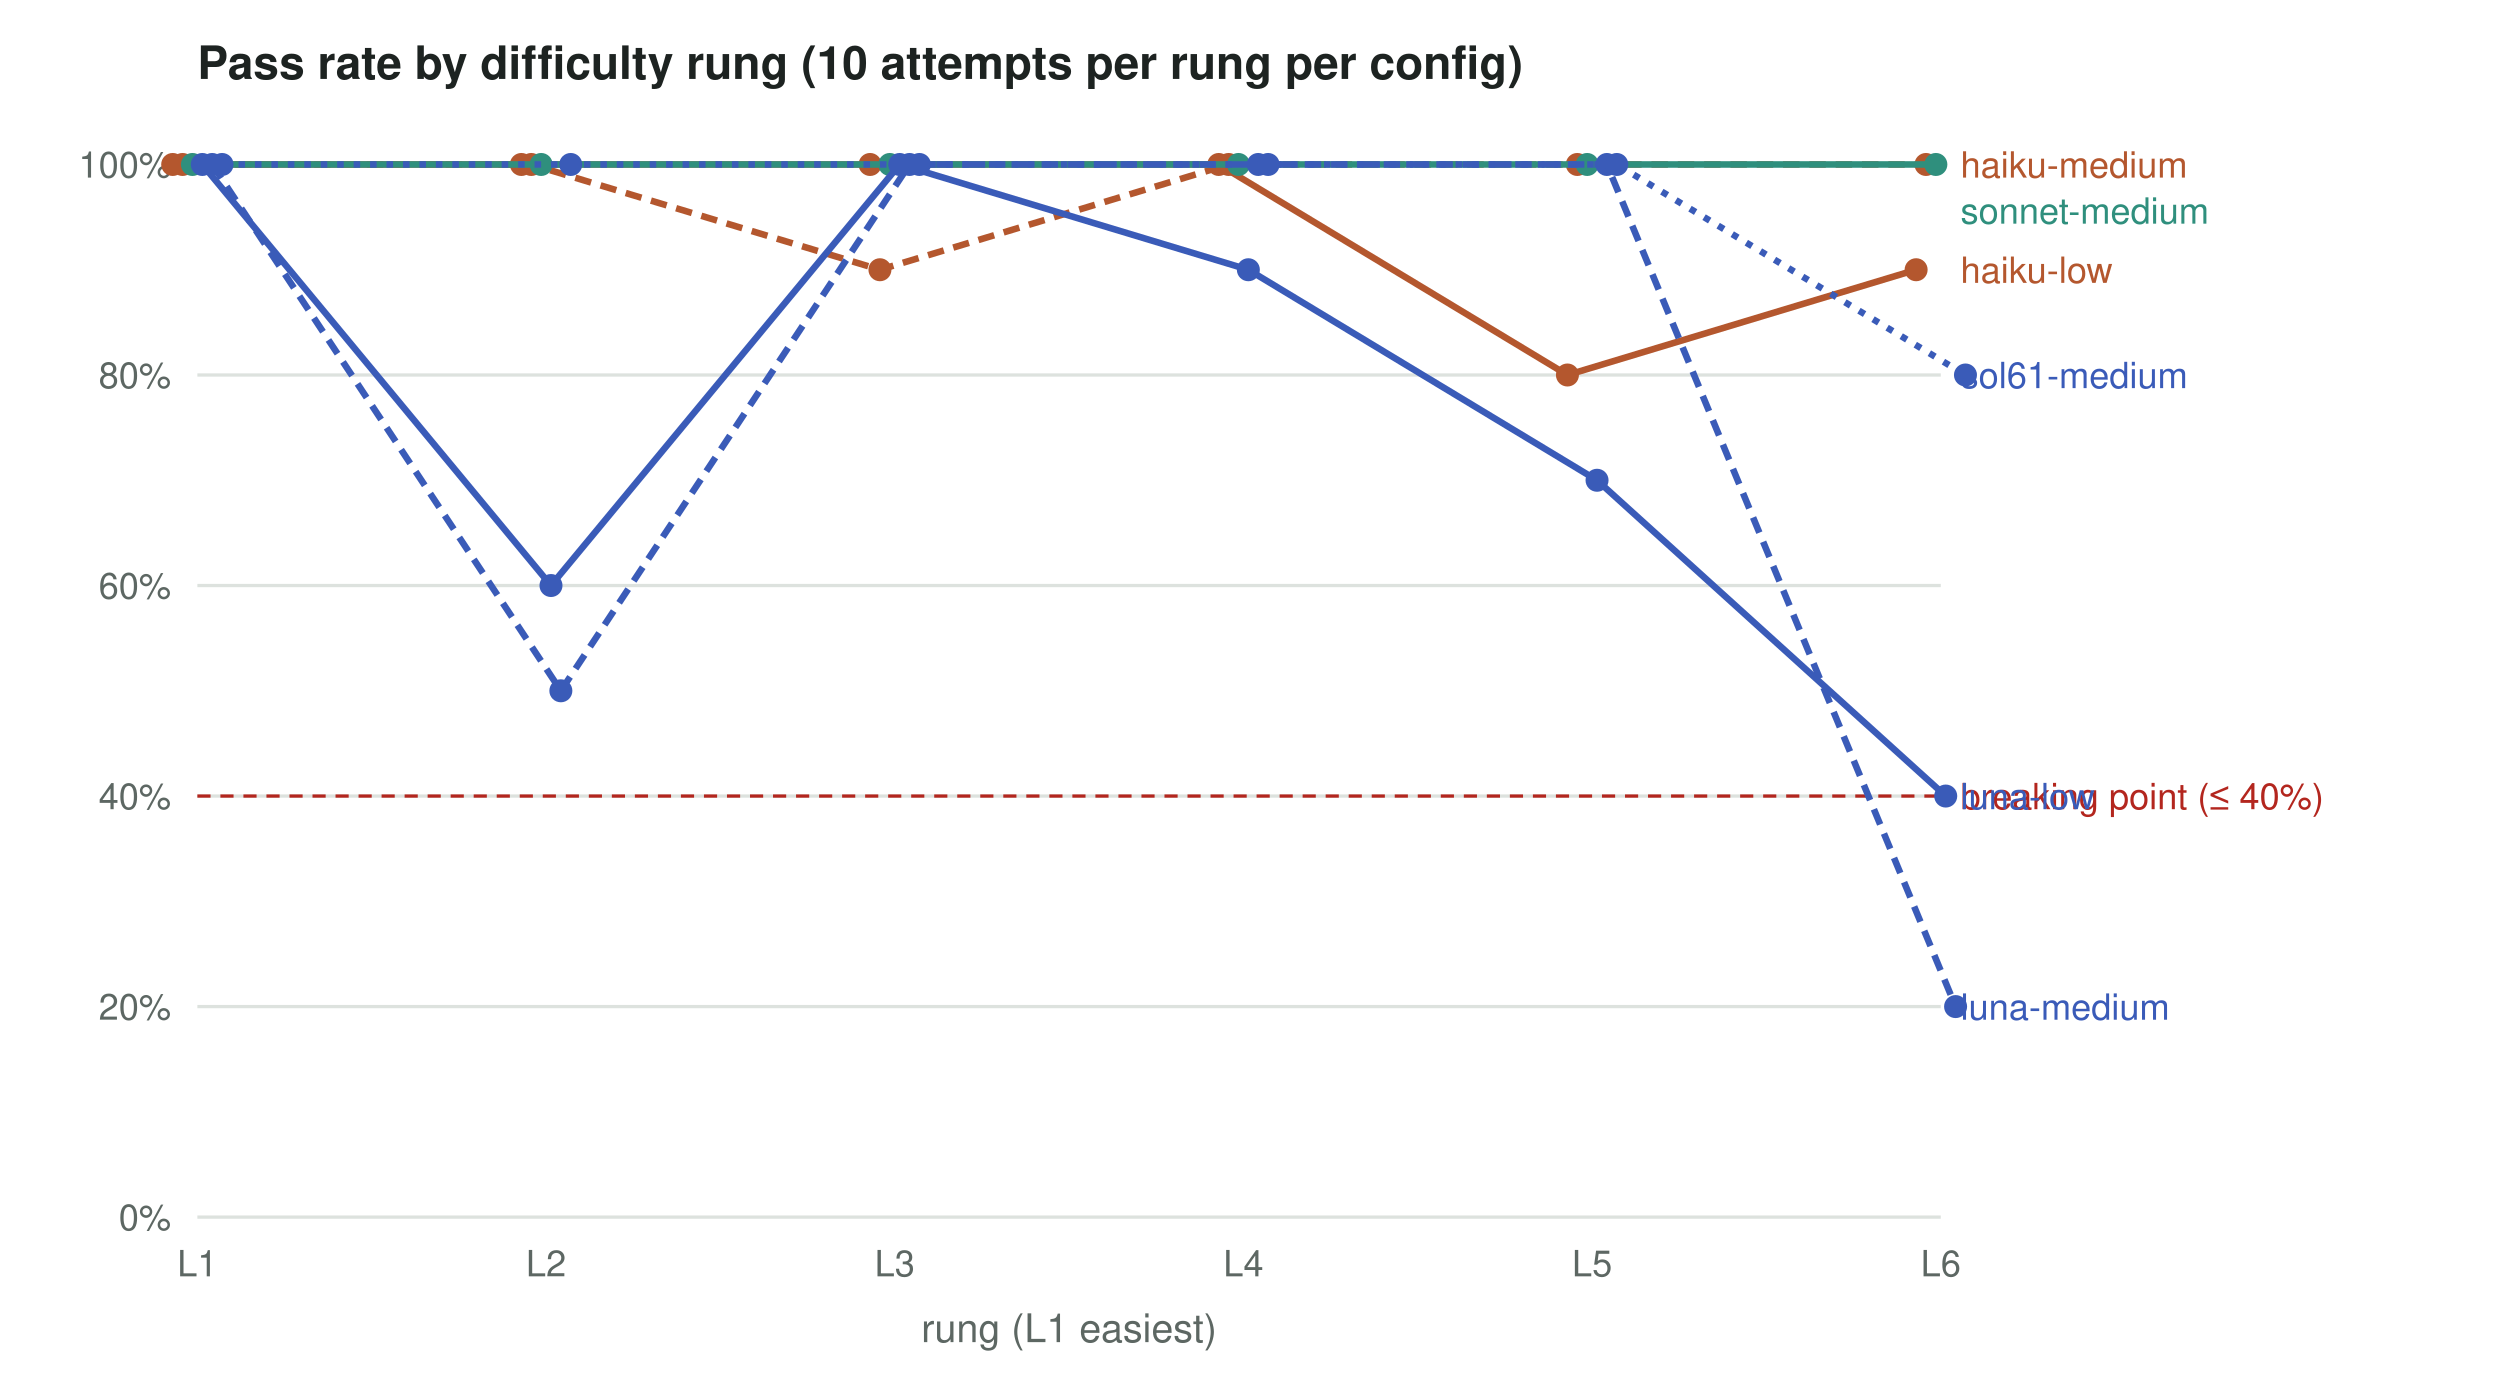
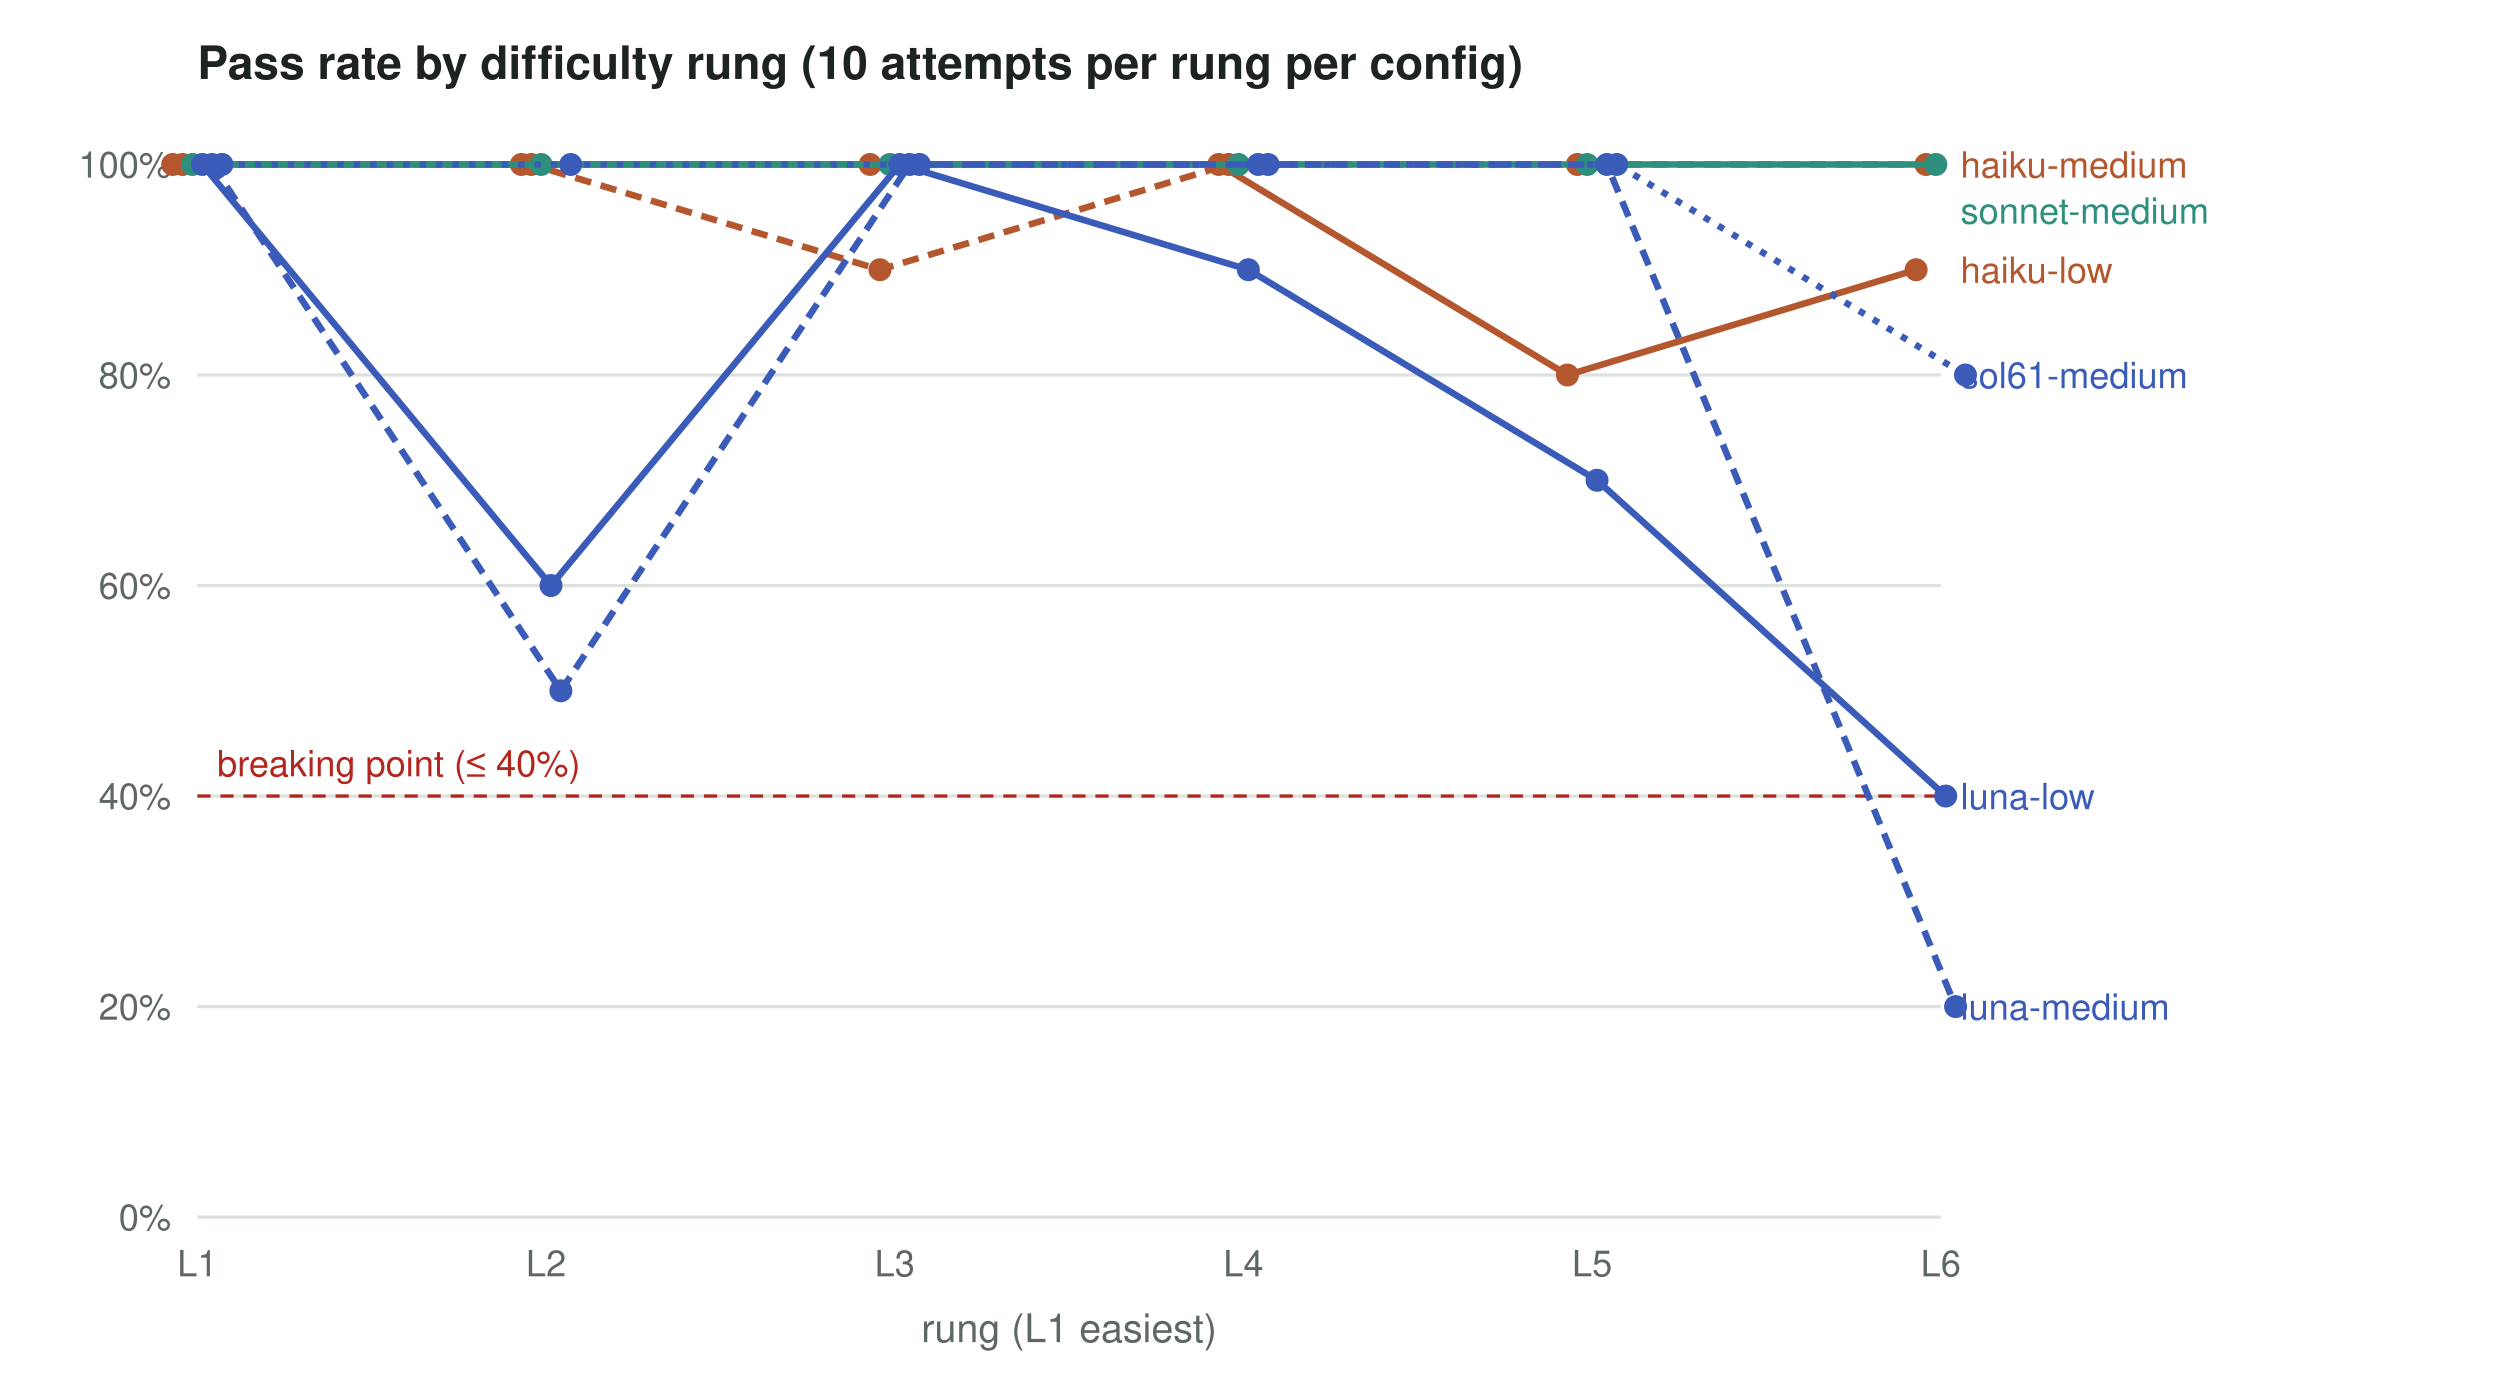
<svg xmlns="http://www.w3.org/2000/svg" viewBox="0 0 760 420" width="760" height="420" font-family="Hanken Grotesk, -apple-system, Segoe UI, Helvetica, Arial, sans-serif" font-size="12">
  <rect width="760" height="420" fill="var(--panel,#ffffff)" />
  <text x="60.0" y="24.0" font-size="14" text-anchor="start" style="fill:var(--fg,#1d2321)" font-weight="600">Pass rate by difficulty rung (10 attempts per rung per config)</text>
  <line x1="60" x2="590" y1="370.0" y2="370.0" stroke="var(--line,#dde2de)" />
  <text x="52.0" y="374.0" font-size="11" text-anchor="end" style="fill:var(--muted,#5d6763)" font-weight="normal">0%</text>
  <line x1="60" x2="590" y1="306.0" y2="306.0" stroke="var(--line,#dde2de)" />
  <text x="52.0" y="310.0" font-size="11" text-anchor="end" style="fill:var(--muted,#5d6763)" font-weight="normal">20%</text>
  <line x1="60" x2="590" y1="242.0" y2="242.0" stroke="var(--line,#dde2de)" />
  <text x="52.0" y="246.0" font-size="11" text-anchor="end" style="fill:var(--muted,#5d6763)" font-weight="normal">40%</text>
  <line x1="60" x2="590" y1="178.0" y2="178.0" stroke="var(--line,#dde2de)" />
  <text x="52.0" y="182.0" font-size="11" text-anchor="end" style="fill:var(--muted,#5d6763)" font-weight="normal">60%</text>
  <line x1="60" x2="590" y1="114.0" y2="114.0" stroke="var(--line,#dde2de)" />
  <text x="52.0" y="118.0" font-size="11" text-anchor="end" style="fill:var(--muted,#5d6763)" font-weight="normal">80%</text>
  <line x1="60" x2="590" y1="50.0" y2="50.0" stroke="var(--line,#dde2de)" />
  <text x="52.0" y="54.0" font-size="11" text-anchor="end" style="fill:var(--muted,#5d6763)" font-weight="normal">100%</text>
  <line x1="60" x2="590" y1="242.0" y2="242.0" stroke="var(--bad,#b3261e)" stroke-dasharray="4 3" />
-   <text x="596.0" y="246.0" font-size="11" text-anchor="start" style="fill:var(--bad,#b3261e)" font-weight="normal">breaking point (≤ 40%)</text>
+   <text x="66.0" y="236.0" font-size="11" text-anchor="start" style="fill:var(--bad,#b3261e)" font-weight="normal">breaking point (≤ 40%)</text>
  <text x="60.0" y="388.0" font-size="11" text-anchor="middle" style="fill:var(--muted,#5d6763)" font-weight="normal">L1</text>
  <text x="166.0" y="388.0" font-size="11" text-anchor="middle" style="fill:var(--muted,#5d6763)" font-weight="normal">L2</text>
  <text x="272.0" y="388.0" font-size="11" text-anchor="middle" style="fill:var(--muted,#5d6763)" font-weight="normal">L3</text>
  <text x="378.0" y="388.0" font-size="11" text-anchor="middle" style="fill:var(--muted,#5d6763)" font-weight="normal">L4</text>
  <text x="484.0" y="388.0" font-size="11" text-anchor="middle" style="fill:var(--muted,#5d6763)" font-weight="normal">L5</text>
  <text x="590.0" y="388.0" font-size="11" text-anchor="middle" style="fill:var(--muted,#5d6763)" font-weight="normal">L6</text>
  <text x="325.0" y="408.0" font-size="12" text-anchor="middle" style="fill:var(--muted,#5d6763)" font-weight="normal">rung (L1 easiest)</text>
  <polyline points="52.5,50.0 158.5,50.0 264.5,50.0 370.5,50.0 476.5,114.0 582.5,82.0" fill="none" stroke="var(--claude,#b4572e)" stroke-width="2" />
  <circle cx="52.5" cy="50.0" r="3.5" fill="var(--claude,#b4572e)" />
  <circle cx="158.5" cy="50.0" r="3.5" fill="var(--claude,#b4572e)" />
  <circle cx="264.5" cy="50.0" r="3.5" fill="var(--claude,#b4572e)" />
  <circle cx="370.5" cy="50.0" r="3.5" fill="var(--claude,#b4572e)" />
  <circle cx="476.5" cy="114.0" r="3.5" fill="var(--claude,#b4572e)" />
  <circle cx="582.5" cy="82.0" r="3.5" fill="var(--claude,#b4572e)" />
  <polyline points="55.5,50.0 161.5,50.0 267.5,82.0 373.5,50.0 479.5,50.0 585.5,50.0" fill="none" stroke="var(--claude,#b4572e)" stroke-width="2" stroke-dasharray="5 3" />
  <circle cx="55.5" cy="50.0" r="3.5" fill="var(--claude,#b4572e)" />
  <circle cx="161.5" cy="50.0" r="3.5" fill="var(--claude,#b4572e)" />
  <circle cx="267.5" cy="82.0" r="3.5" fill="var(--claude,#b4572e)" />
  <circle cx="373.5" cy="50.0" r="3.5" fill="var(--claude,#b4572e)" />
  <circle cx="479.5" cy="50.0" r="3.5" fill="var(--claude,#b4572e)" />
  <circle cx="585.5" cy="50.0" r="3.5" fill="var(--claude,#b4572e)" />
  <polyline points="58.5,50.0 164.5,50.0 270.5,50.0 376.5,50.0 482.5,50.0 588.5,50.0" fill="none" stroke="var(--sonnet,#2f8f7d)" stroke-width="2" />
  <circle cx="58.5" cy="50.0" r="3.5" fill="var(--sonnet,#2f8f7d)" />
  <circle cx="164.5" cy="50.0" r="3.5" fill="var(--sonnet,#2f8f7d)" />
  <circle cx="270.5" cy="50.0" r="3.5" fill="var(--sonnet,#2f8f7d)" />
  <circle cx="376.5" cy="50.0" r="3.5" fill="var(--sonnet,#2f8f7d)" />
  <circle cx="482.5" cy="50.0" r="3.5" fill="var(--sonnet,#2f8f7d)" />
  <circle cx="588.5" cy="50.0" r="3.5" fill="var(--sonnet,#2f8f7d)" />
  <polyline points="61.5,50.0 167.5,178.0 273.5,50.0 379.5,82.0 485.5,146.0 591.5,242.0" fill="none" stroke="var(--codex,#3a5bb8)" stroke-width="2" />
  <circle cx="61.5" cy="50.0" r="3.5" fill="var(--codex,#3a5bb8)" />
  <circle cx="167.5" cy="178.0" r="3.5" fill="var(--codex,#3a5bb8)" />
  <circle cx="273.5" cy="50.0" r="3.5" fill="var(--codex,#3a5bb8)" />
  <circle cx="379.5" cy="82.0" r="3.5" fill="var(--codex,#3a5bb8)" />
  <circle cx="485.5" cy="146.0" r="3.5" fill="var(--codex,#3a5bb8)" />
  <circle cx="591.5" cy="242.0" r="3.5" fill="var(--codex,#3a5bb8)" />
  <polyline points="64.5,50.0 170.5,210.0 276.5,50.0 382.5,50.0 488.5,50.0 594.5,306.0" fill="none" stroke="var(--codex,#3a5bb8)" stroke-width="2" stroke-dasharray="5 3" />
  <circle cx="64.5" cy="50.0" r="3.5" fill="var(--codex,#3a5bb8)" />
  <circle cx="170.5" cy="210.0" r="3.5" fill="var(--codex,#3a5bb8)" />
  <circle cx="276.5" cy="50.0" r="3.5" fill="var(--codex,#3a5bb8)" />
  <circle cx="382.5" cy="50.0" r="3.5" fill="var(--codex,#3a5bb8)" />
  <circle cx="488.5" cy="50.0" r="3.5" fill="var(--codex,#3a5bb8)" />
  <circle cx="594.5" cy="306.0" r="3.5" fill="var(--codex,#3a5bb8)" />
  <polyline points="67.5,50.0 173.5,50.0 279.5,50.0 385.5,50.0 491.5,50.0 597.5,114.0" fill="none" stroke="var(--codex,#3a5bb8)" stroke-width="2" stroke-dasharray="2 3" />
  <circle cx="67.5" cy="50.0" r="3.5" fill="var(--codex,#3a5bb8)" />
  <circle cx="173.5" cy="50.0" r="3.5" fill="var(--codex,#3a5bb8)" />
  <circle cx="279.5" cy="50.0" r="3.5" fill="var(--codex,#3a5bb8)" />
  <circle cx="385.5" cy="50.0" r="3.5" fill="var(--codex,#3a5bb8)" />
  <circle cx="491.5" cy="50.0" r="3.5" fill="var(--codex,#3a5bb8)" />
  <circle cx="597.5" cy="114.0" r="3.5" fill="var(--codex,#3a5bb8)" />
  <text x="596.0" y="54.0" font-size="11" text-anchor="start" style="fill:var(--claude,#b4572e)" font-weight="normal">haiku-medium</text>
  <text x="596.0" y="68.0" font-size="11" text-anchor="start" style="fill:var(--sonnet,#2f8f7d)" font-weight="normal">sonnet-medium</text>
  <text x="596.0" y="86.0" font-size="11" text-anchor="start" style="fill:var(--claude,#b4572e)" font-weight="normal">haiku-low</text>
  <text x="596.0" y="118.0" font-size="11" text-anchor="start" style="fill:var(--codex,#3a5bb8)" font-weight="normal">sol61-medium</text>
  <text x="596.0" y="246.0" font-size="11" text-anchor="start" style="fill:var(--codex,#3a5bb8)" font-weight="normal">luna-low</text>
  <text x="596.0" y="310.0" font-size="11" text-anchor="start" style="fill:var(--codex,#3a5bb8)" font-weight="normal">luna-medium</text>
</svg>
